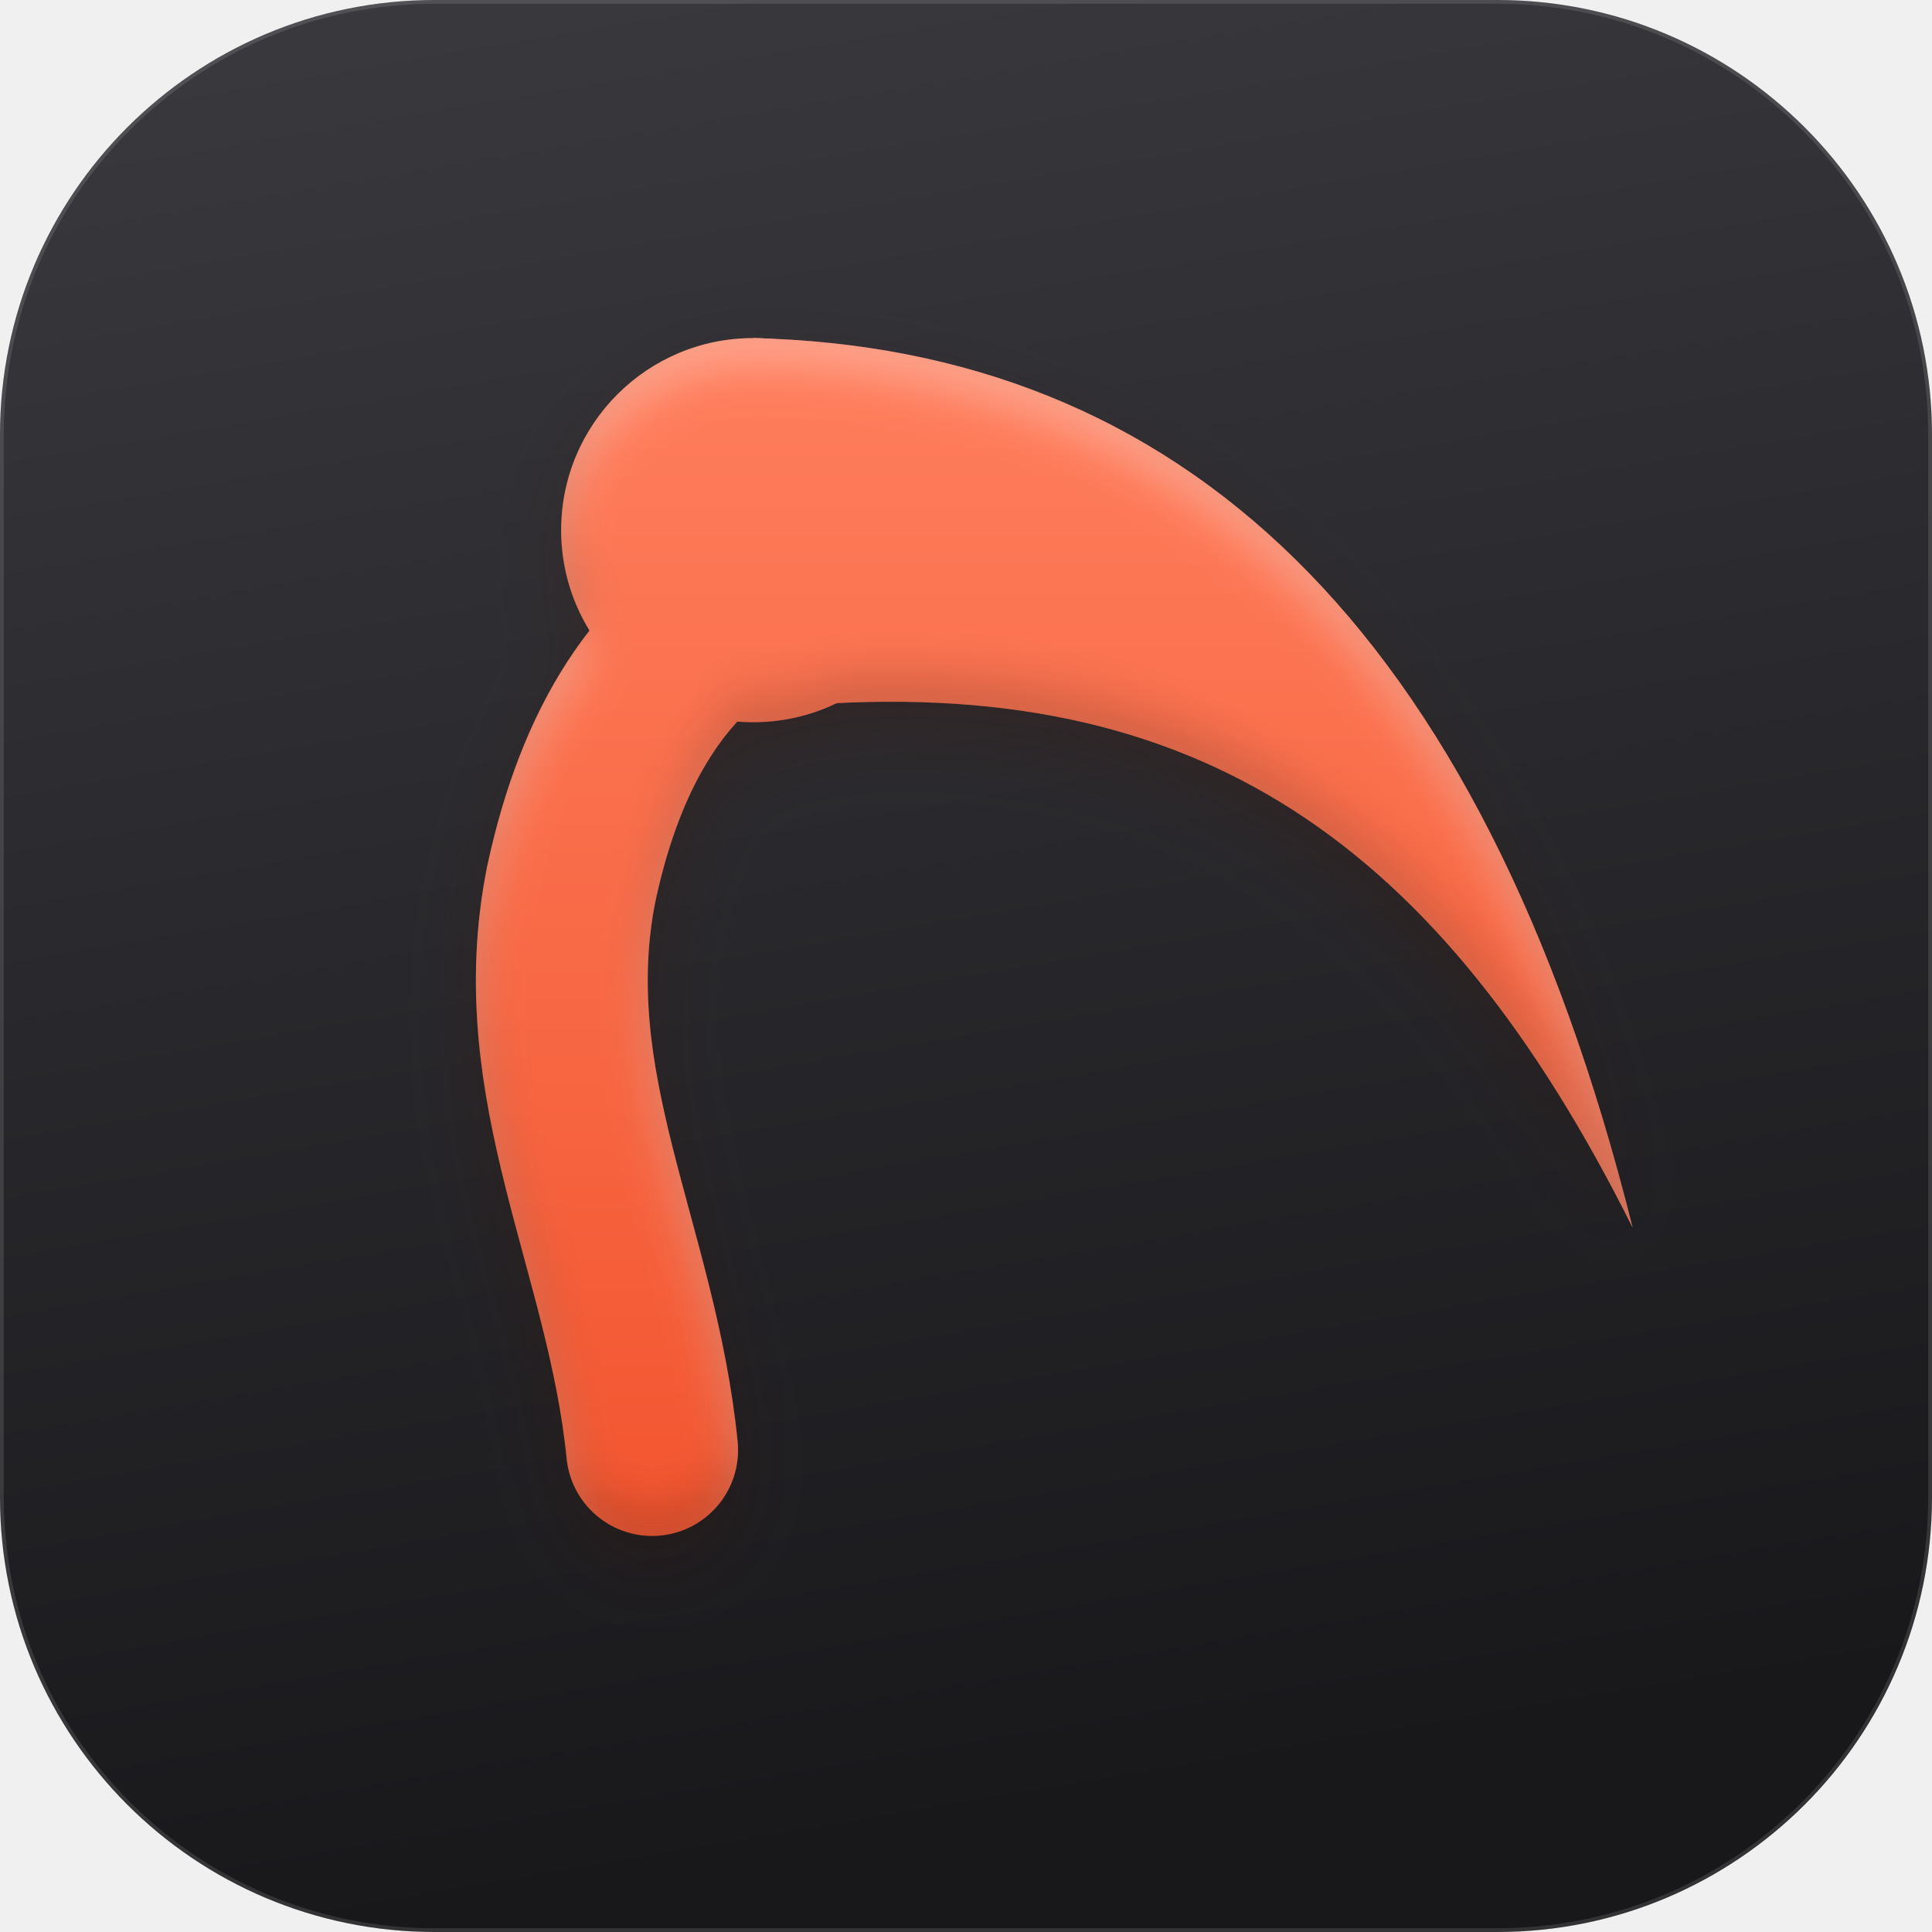
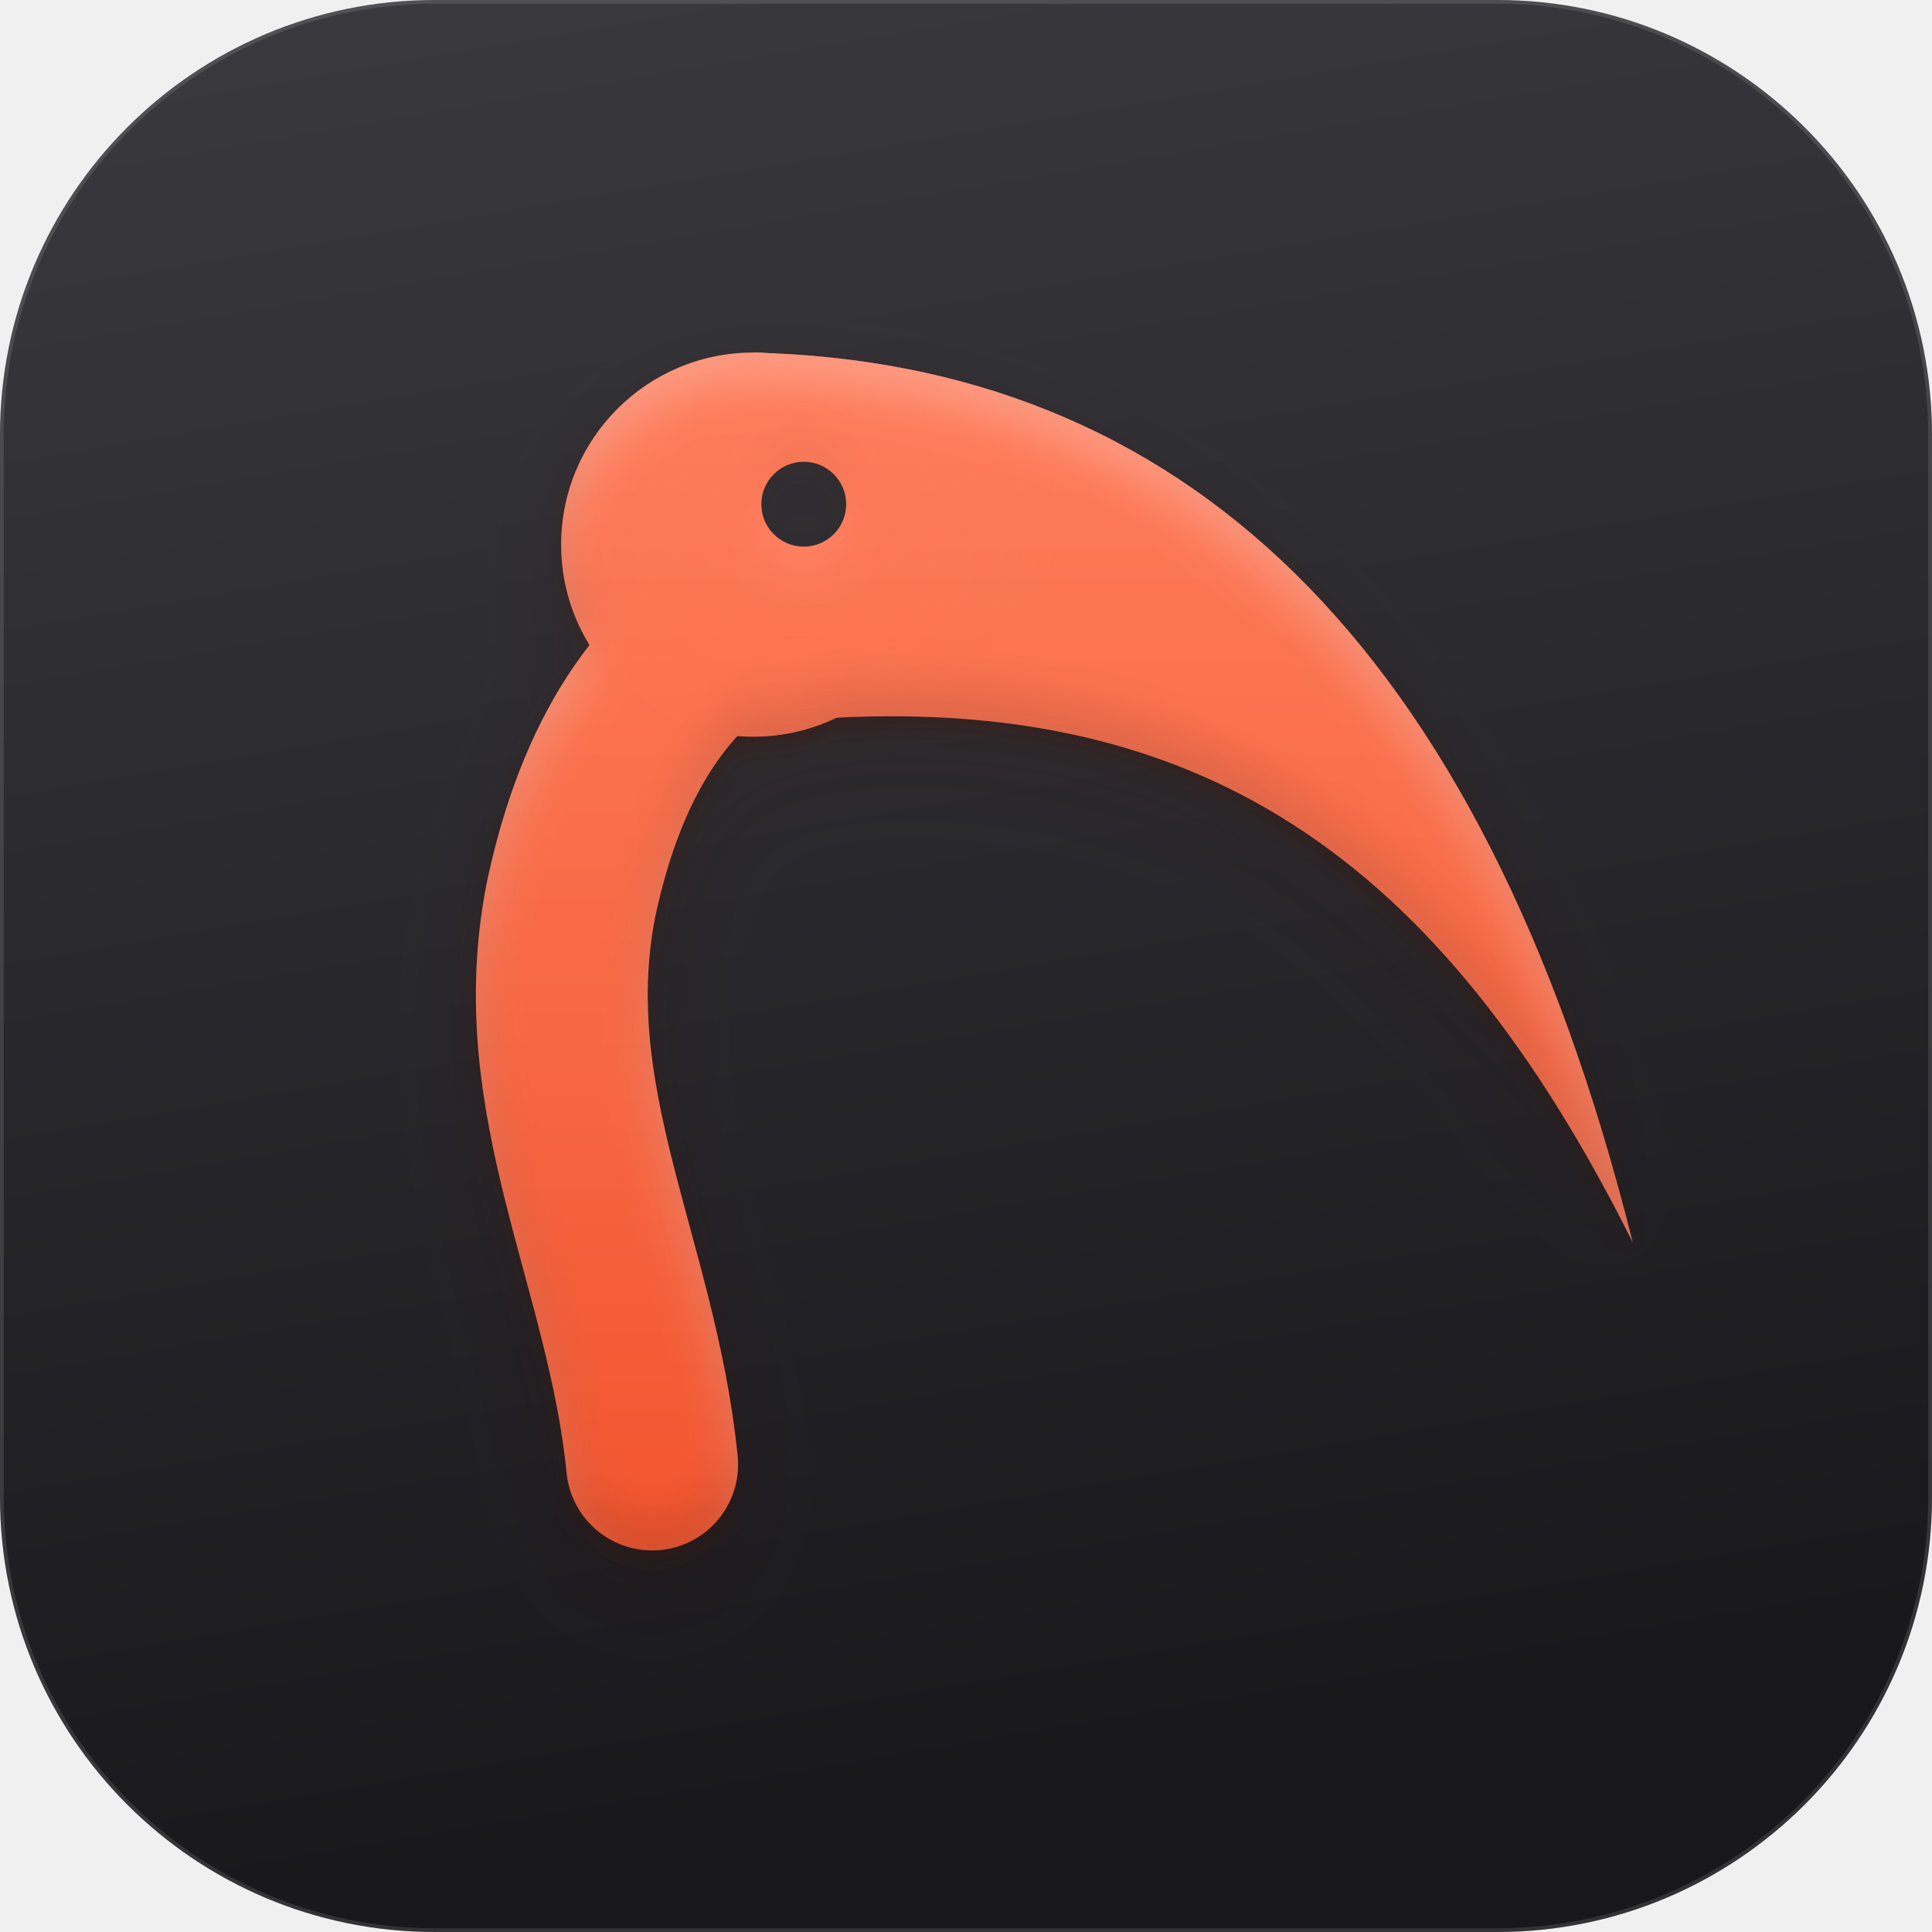
<svg xmlns="http://www.w3.org/2000/svg" width="1024" height="1024" viewBox="0 0 1024 1024">
  <defs>
    <linearGradient id="adbg" x1="0" y1="0" x2="0.17" y2="1">
      <stop offset="0" stop-color="#3A3A3F" />
      <stop offset="1" stop-color="#18181B" />
    </linearGradient>
    <linearGradient id="adg" gradientUnits="userSpaceOnUse" x1="0" y1="24.0" x2="0" y2="84.25">
      <stop offset="0" stop-color="#FF7F5E" />
      <stop offset="1" stop-color="#F2552F" />
    </linearGradient>
-     <filter id="adf" filterUnits="userSpaceOnUse" x="19.275" y="17" width="73.225" height="76.85" color-interpolation-filters="sRGB">
+     <filter id="adf" filterUnits="userSpaceOnUse" x="16.875" y="14.6" width="78.025" height="82.05" color-interpolation-filters="sRGB">
      <feGaussianBlur in="SourceAlpha" stdDeviation="1.1" result="b" />
      <feOffset in="b" dy="1.3" result="bd" />
      <feComposite in="SourceAlpha" in2="bd" operator="out" result="top" />
-       <feFlood flood-color="#fff" flood-opacity="0.3" />
+       <feFlood flood-color="#fff" flood-opacity="0.24" />
      <feComposite in2="top" operator="in" result="hl" />
      <feOffset in="b" dy="-1.3" result="bu" />
      <feComposite in="SourceAlpha" in2="bu" operator="out" result="bot" />
-       <feFlood flood-color="#000" flood-opacity="0.16" />
+       <feFlood flood-color="#000" flood-opacity="0.12" />
      <feComposite in2="bot" operator="in" result="sh" />
-       <feGaussianBlur in="SourceAlpha" stdDeviation="2.0" result="db" />
-       <feOffset in="db" dy="1.6" result="do" />
-       <feFlood flood-color="#4A0F04" flood-opacity="0.2" />
+       <feGaussianBlur in="SourceAlpha" stdDeviation="0.5" result="cb" />
+       <feOffset in="cb" dy="0.5" result="co" />
+       <feFlood flood-color="#4A0F04" flood-opacity="0.22" />
+       <feComposite in2="co" operator="in" result="contact" />
+       <feGaussianBlur in="SourceAlpha" stdDeviation="2.6" result="db" />
+       <feOffset in="db" dy="2.0" result="do" />
+       <feFlood flood-color="#4A0F04" flood-opacity="0.13" />
      <feComposite in2="do" operator="in" result="drop" />
      <feMerge>
        <feMergeNode in="drop" />
+         <feMergeNode in="contact" />
        <feMergeNode in="SourceGraphic" />
        <feMergeNode in="hl" />
        <feMergeNode in="sh" />
      </feMerge>
    </filter>
+     <mask id="ade" maskUnits="userSpaceOnUse" x="16.875" y="14.6" width="78.025" height="82.05">
+       <rect x="16.875" y="14.6" width="78.025" height="82.05" fill="#fff" />
+       <circle cx="43.5" cy="32.5" r="2.1" fill="#000" />
+     </mask>
+     <radialGradient id="adr" gradientUnits="userSpaceOnUse" cx="43.5" cy="32.5" r="13.44">
+       <stop offset="0.3" stop-color="#fff" />
+       <stop offset="1" stop-color="#000" />
+     </radialGradient>
+     <mask id="ads" maskUnits="userSpaceOnUse" x="30.06" y="19.06" width="26.88" height="26.88">
+       <circle cx="43.5" cy="32.5" r="13.44" fill="url(#adr)" />
+     </mask>
  </defs>
  <rect width="1024" height="1024" rx="230.4" fill="url(#adbg)" />
  <rect x="1.0" y="1.0" width="1022.0" height="1022.0" rx="229.4" fill="none" stroke="rgba(255,255,255,0.12)" stroke-width="2.0" />
-   <g transform="translate(-40.103 -88.682) scale(10.71527)">
-     <g filter="url(#adf)">
-       <path d="M36 80C35 70 30 62 32 52 33.5 45 36.5 40.5 41 38" fill="none" stroke="url(#adg)" stroke-width="8.5" stroke-linecap="round" />
-       <path d="M41 25C62 25.5 77 39 84.5 69 75 50 63 41.5 43 43.2z" fill="url(#adg)" />
-       <circle cx="41" cy="34.5" r="9.5" fill="url(#adg)" />
+   <g transform="translate(-40.103 -81.002) scale(10.71527)">
+     <g mask="url(#ade)">
+       <g filter="url(#adf)">
+         <path d="M36 80C35 70 30 62 32 52 33.5 45 36.5 40.5 41 38" fill="none" stroke="url(#adg)" stroke-width="8.5" stroke-linecap="round" />
+         <path d="M41 25C62 25.5 77 39 84.5 69 75 50 63 41.5 43 43.2z" fill="url(#adg)" />
+         <circle cx="41" cy="34.5" r="9.5" fill="url(#adg)" />
+       </g>
+     </g>
+     <g class="eyeshade" mask="url(#ads)" opacity="0.35">
+       <g filter="url(#adf)">
+         <g mask="url(#ade)">
+           <path d="M36 80C35 70 30 62 32 52 33.5 45 36.5 40.5 41 38" fill="none" stroke="url(#adg)" stroke-width="8.5" stroke-linecap="round" />
+           <path d="M41 25C62 25.5 77 39 84.5 69 75 50 63 41.5 43 43.2z" fill="url(#adg)" />
+           <circle cx="41" cy="34.5" r="9.5" fill="url(#adg)" />
+         </g>
+       </g>
    </g>
  </g>
</svg>
